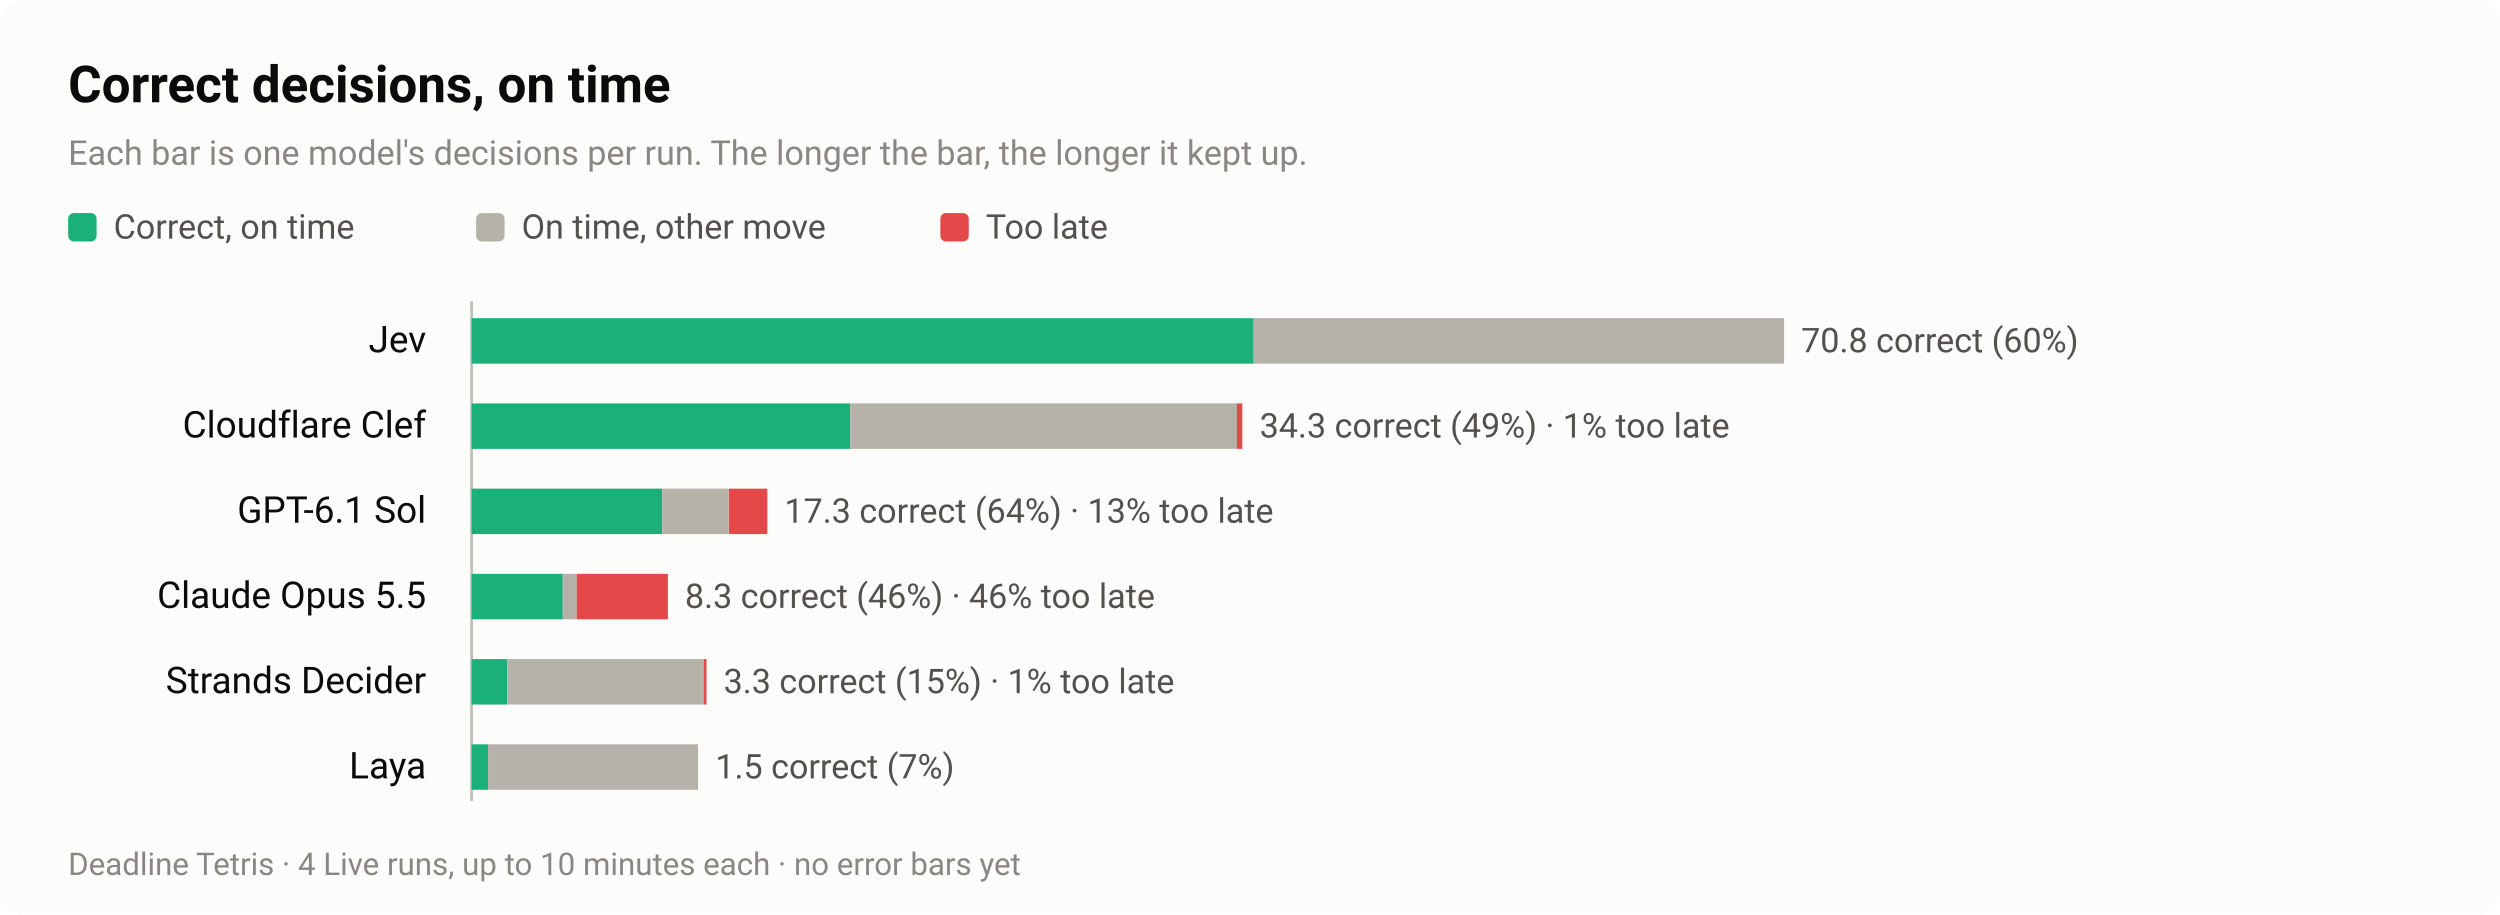
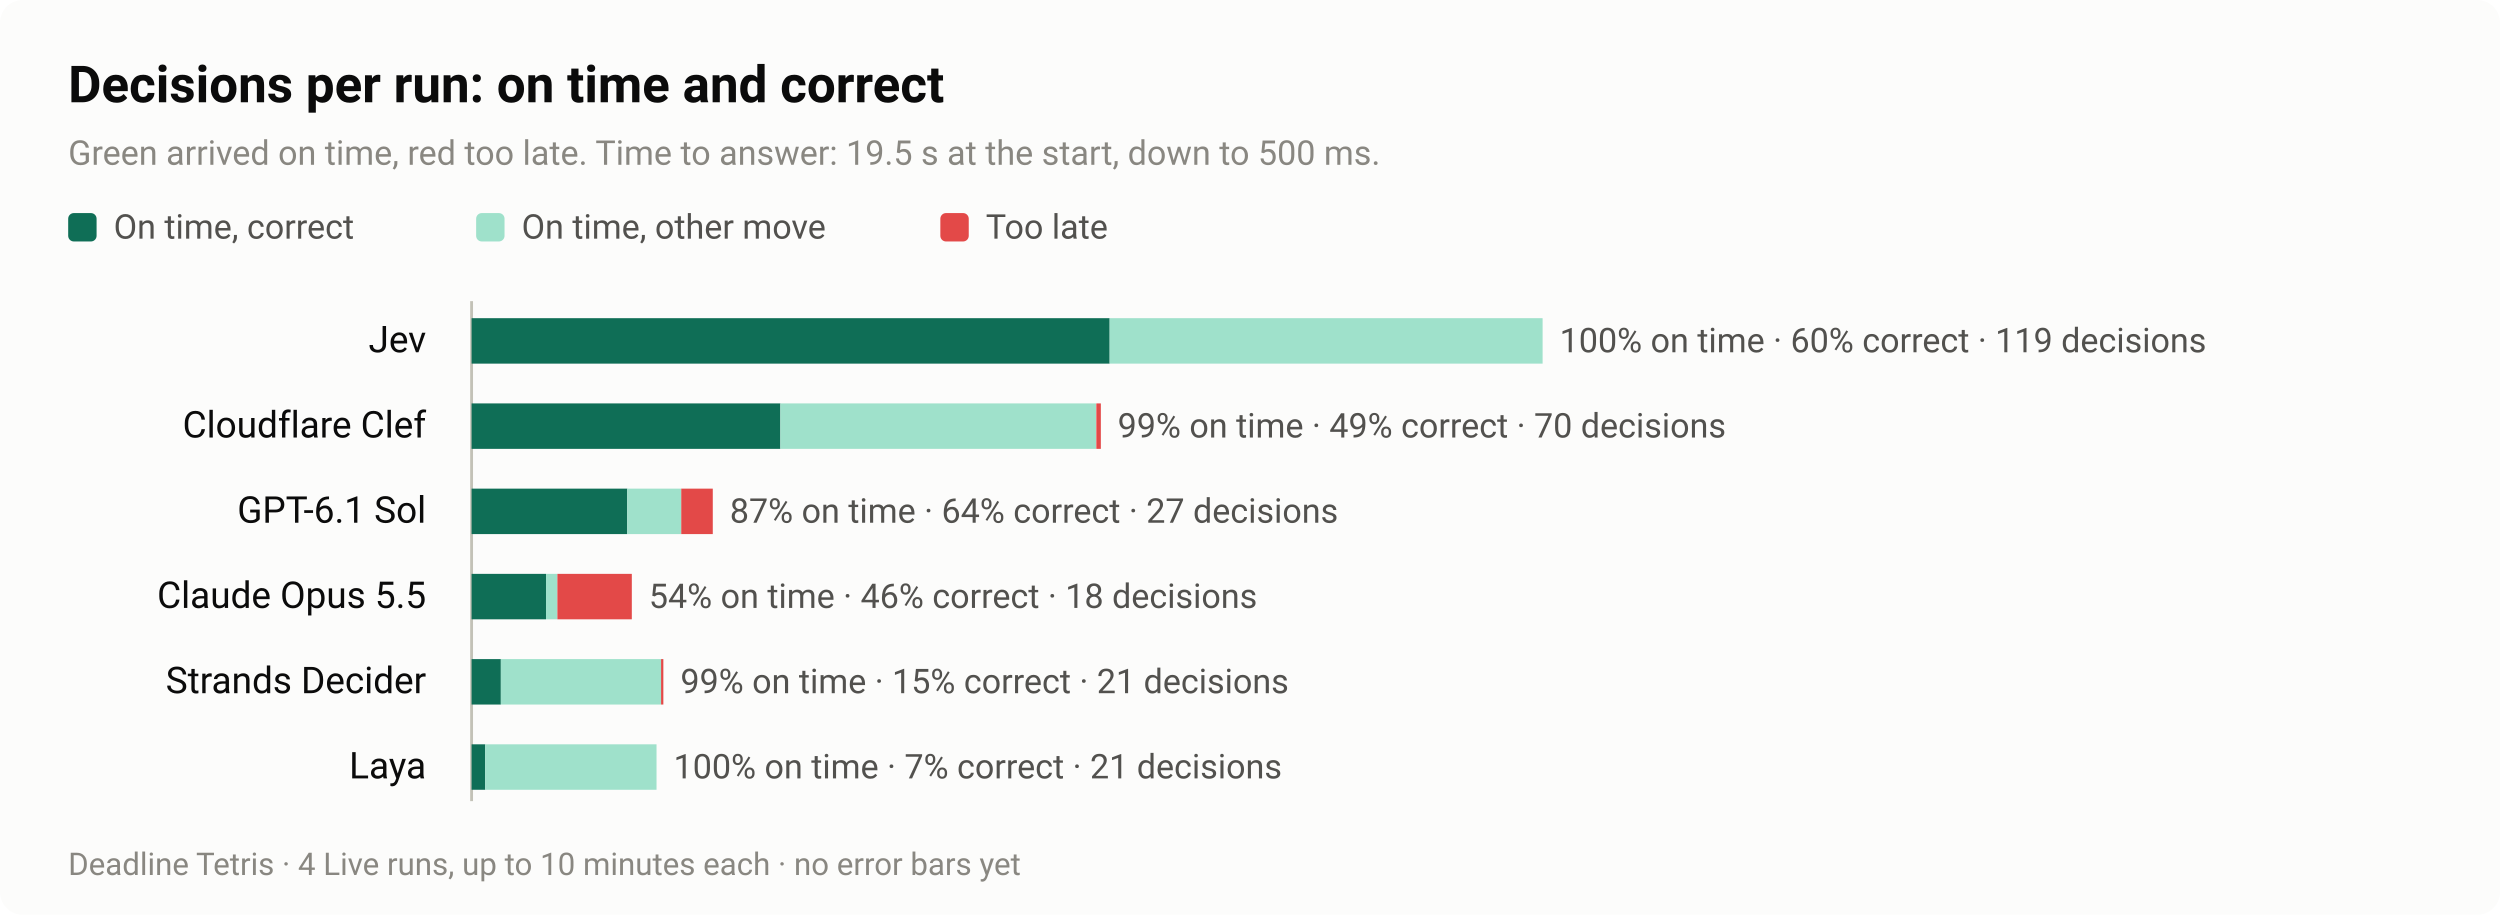
<svg xmlns="http://www.w3.org/2000/svg" width="880" height="322" viewBox="0 0 880 322" font-family="system-ui, -apple-system, 'Segoe UI', Roboto, 'Helvetica Neue', Arial, 'Liberation Sans', sans-serif" role="img" aria-label="Decisions per live run, split into correct and on time, other move, and too late">
  <rect width="880" height="322" rx="8" fill="#fcfcfb" />
-   <text x="24" y="36" font-size="18" font-weight="600" fill="#0b0b0b">Correct decisions, on time</text>
-   <text x="24" y="58" font-size="12" fill="#898781">Each bar is one model's decisions per run. The longer the bar, the longer it kept up.</text>
-   <rect x="24" y="75" width="10" height="10" rx="2" fill="#1baf7a" />
-   <text x="40" y="84" font-size="12" fill="#52514e">Correct, on time</text>
-   <rect x="167.6" y="75" width="10" height="10" rx="2" fill="#b4b2a9" />
+   <text x="24" y="36" font-size="18" font-weight="600" fill="#0b0b0b">Decisions per run: on time and correct</text>
+   <text x="24" y="58" font-size="12" fill="#898781">Green arrived on time, red too late. Time to answer: 19.5 s at the start, down to 500 ms.</text>
+   <rect x="24" y="75" width="10" height="10" rx="2" fill="#0f6e56" />
+   <text x="40" y="84" font-size="12" fill="#52514e">On time, correct</text>
+   <rect x="167.6" y="75" width="10" height="10" rx="2" fill="#9fe1cb" />
  <text x="183.6" y="84" font-size="12" fill="#52514e">On time, other move</text>
  <rect x="331" y="75" width="10" height="10" rx="2" fill="#e34948" />
  <text x="347" y="84" font-size="12" fill="#52514e">Too late</text>
  <line x1="166" y1="106" x2="166" y2="282" stroke="#c3c2b7" stroke-width="1" />
  <text x="150" y="124" font-size="13" text-anchor="end" fill="#0b0b0b">Jev</text>
-   <rect x="166.0" y="112" width="275.3" height="16" fill="#1baf7a" />
-   <rect x="441.3" y="112" width="186.7" height="16" fill="#b4b2a9" />
-   <text x="634.0" y="124" font-size="12" fill="#52514e">70.8 correct (60%)</text>
+   <rect x="166.0" y="112" width="224.6" height="16" fill="#0f6e56" />
+   <rect x="390.6" y="112" width="152.4" height="16" fill="#9fe1cb" />
+   <text x="549.0" y="124" font-size="12" fill="#52514e">100% on time · 60% correct · 119 decisions</text>
  <text x="150" y="154" font-size="13" text-anchor="end" fill="#0b0b0b">Cloudflare Clef</text>
-   <rect x="166.0" y="142" width="133.3" height="16" fill="#1baf7a" />
-   <rect x="299.3" y="142" width="136.2" height="16" fill="#b4b2a9" />
-   <rect x="435.4" y="142" width="1.9" height="16" fill="#e34948" />
-   <text x="443.4" y="154" font-size="12" fill="#52514e">34.3 correct (49%) · 1% too late</text>
+   <rect x="166.0" y="142" width="108.7" height="16" fill="#0f6e56" />
+   <rect x="274.7" y="142" width="111.1" height="16" fill="#9fe1cb" />
+   <rect x="385.9" y="142" width="1.6" height="16" fill="#e34948" />
+   <text x="393.4" y="154" font-size="12" fill="#52514e">99% on time · 49% correct · 70 decisions</text>
  <text x="150" y="184" font-size="13" text-anchor="end" fill="#0b0b0b">GPT-6.1 Sol</text>
-   <rect x="166.0" y="172" width="67.1" height="16" fill="#1baf7a" />
-   <rect x="233.1" y="172" width="23.3" height="16" fill="#b4b2a9" />
-   <rect x="256.5" y="172" width="13.6" height="16" fill="#e34948" />
-   <text x="276.1" y="184" font-size="12" fill="#52514e">17.3 correct (64%) · 13% too late</text>
+   <rect x="166.0" y="172" width="54.8" height="16" fill="#0f6e56" />
+   <rect x="220.8" y="172" width="19.0" height="16" fill="#9fe1cb" />
+   <rect x="239.8" y="172" width="11.1" height="16" fill="#e34948" />
+   <text x="256.9" y="184" font-size="12" fill="#52514e">87% on time · 64% correct · 27 decisions</text>
  <text x="150" y="214" font-size="13" text-anchor="end" fill="#0b0b0b">Claude Opus 5.5</text>
-   <rect x="166.0" y="202" width="32.1" height="16" fill="#1baf7a" />
-   <rect x="198.1" y="202" width="4.9" height="16" fill="#b4b2a9" />
-   <rect x="203.0" y="202" width="32.1" height="16" fill="#e34948" />
-   <text x="241.1" y="214" font-size="12" fill="#52514e">8.3 correct (46%) · 46% too late</text>
+   <rect x="166.0" y="202" width="26.2" height="16" fill="#0f6e56" />
+   <rect x="192.2" y="202" width="4.0" height="16" fill="#9fe1cb" />
+   <rect x="196.2" y="202" width="26.2" height="16" fill="#e34948" />
+   <text x="228.4" y="214" font-size="12" fill="#52514e">54% on time · 46% correct · 18 decisions</text>
  <text x="150" y="244" font-size="13" text-anchor="end" fill="#0b0b0b">Strands Decider</text>
-   <rect x="166.0" y="232" width="12.6" height="16" fill="#1baf7a" />
-   <rect x="178.6" y="232" width="69.1" height="16" fill="#b4b2a9" />
-   <rect x="247.7" y="232" width="1.0" height="16" fill="#e34948" />
-   <text x="254.7" y="244" font-size="12" fill="#52514e">3.3 correct (15%) · 1% too late</text>
+   <rect x="166.0" y="232" width="10.3" height="16" fill="#0f6e56" />
+   <rect x="176.3" y="232" width="56.4" height="16" fill="#9fe1cb" />
+   <rect x="232.7" y="232" width="0.8" height="16" fill="#e34948" />
+   <text x="239.5" y="244" font-size="12" fill="#52514e">99% on time · 15% correct · 21 decisions</text>
  <text x="150" y="274" font-size="13" text-anchor="end" fill="#0b0b0b">Laya</text>
-   <rect x="166.0" y="262" width="5.8" height="16" fill="#1baf7a" />
-   <rect x="171.8" y="262" width="73.9" height="16" fill="#b4b2a9" />
-   <text x="251.8" y="274" font-size="12" fill="#52514e">1.5 correct (7%)</text>
+   <rect x="166.0" y="262" width="4.8" height="16" fill="#0f6e56" />
+   <rect x="170.8" y="262" width="60.3" height="16" fill="#9fe1cb" />
+   <text x="237.1" y="274" font-size="12" fill="#52514e">100% on time · 7% correct · 21 decisions</text>
  <text x="24" y="308" font-size="11" fill="#898781">Deadline Tetris · 4 Live runs, up to 10 minutes each · no error bars yet</text>
</svg>
